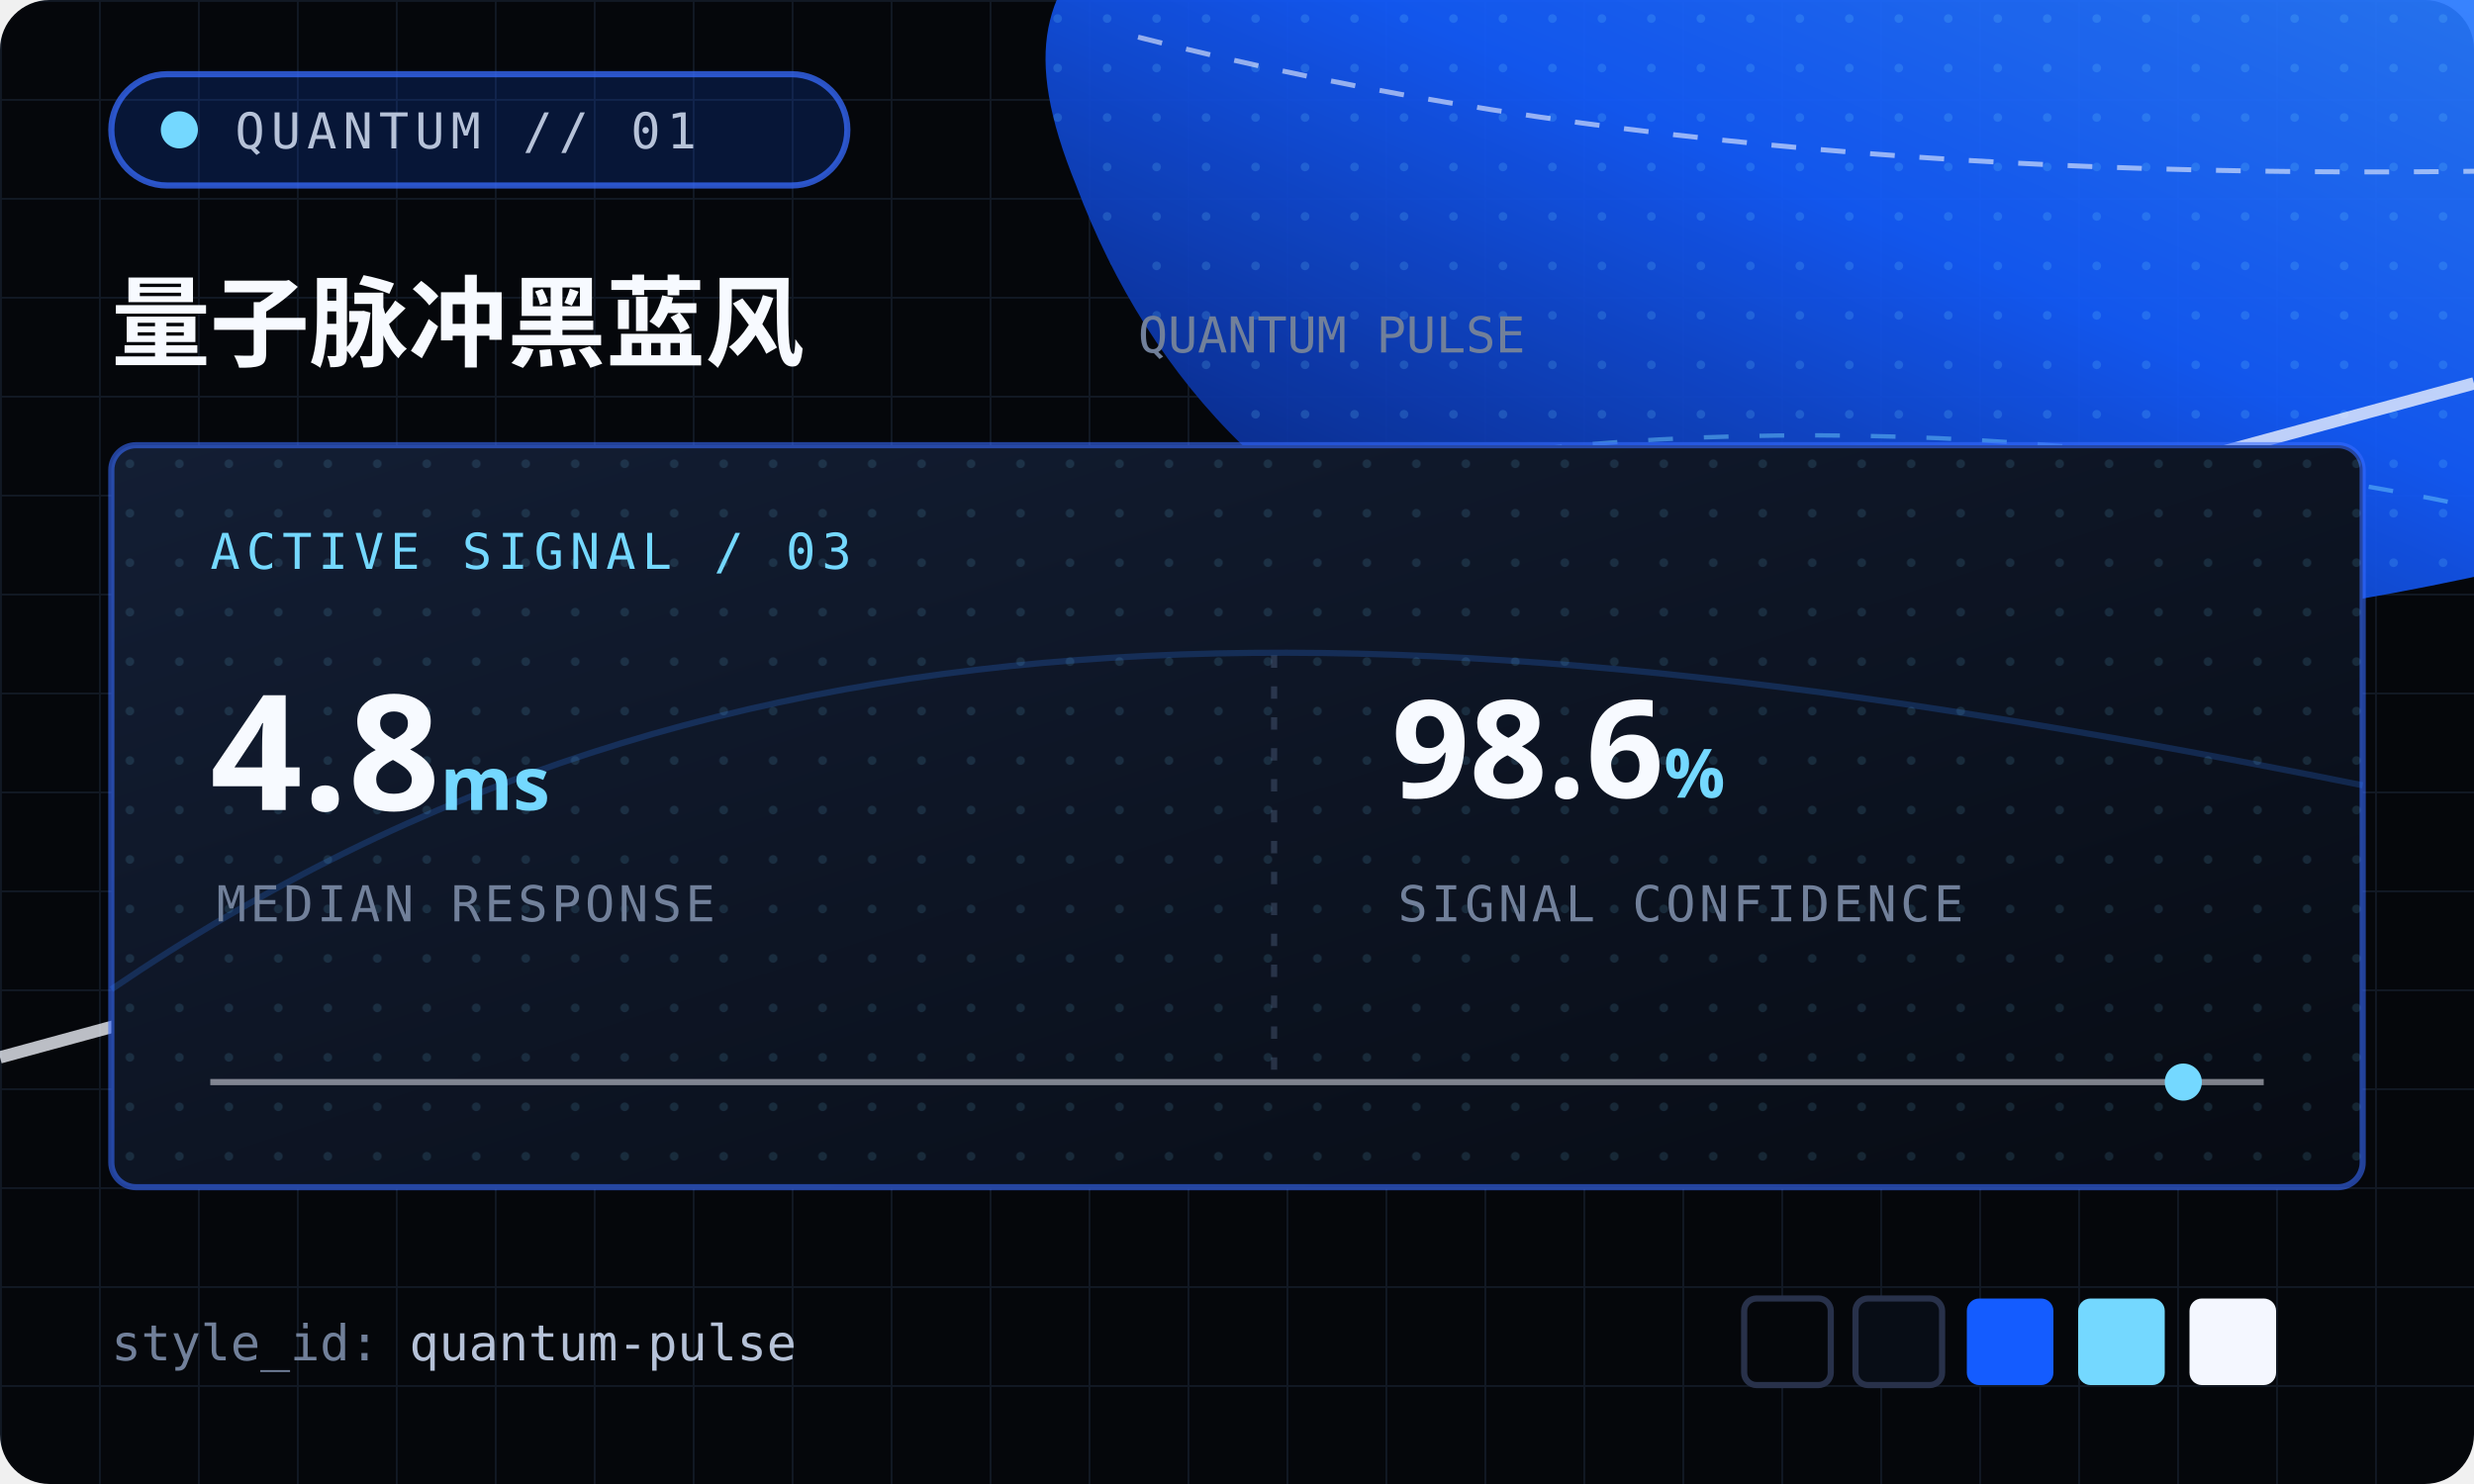
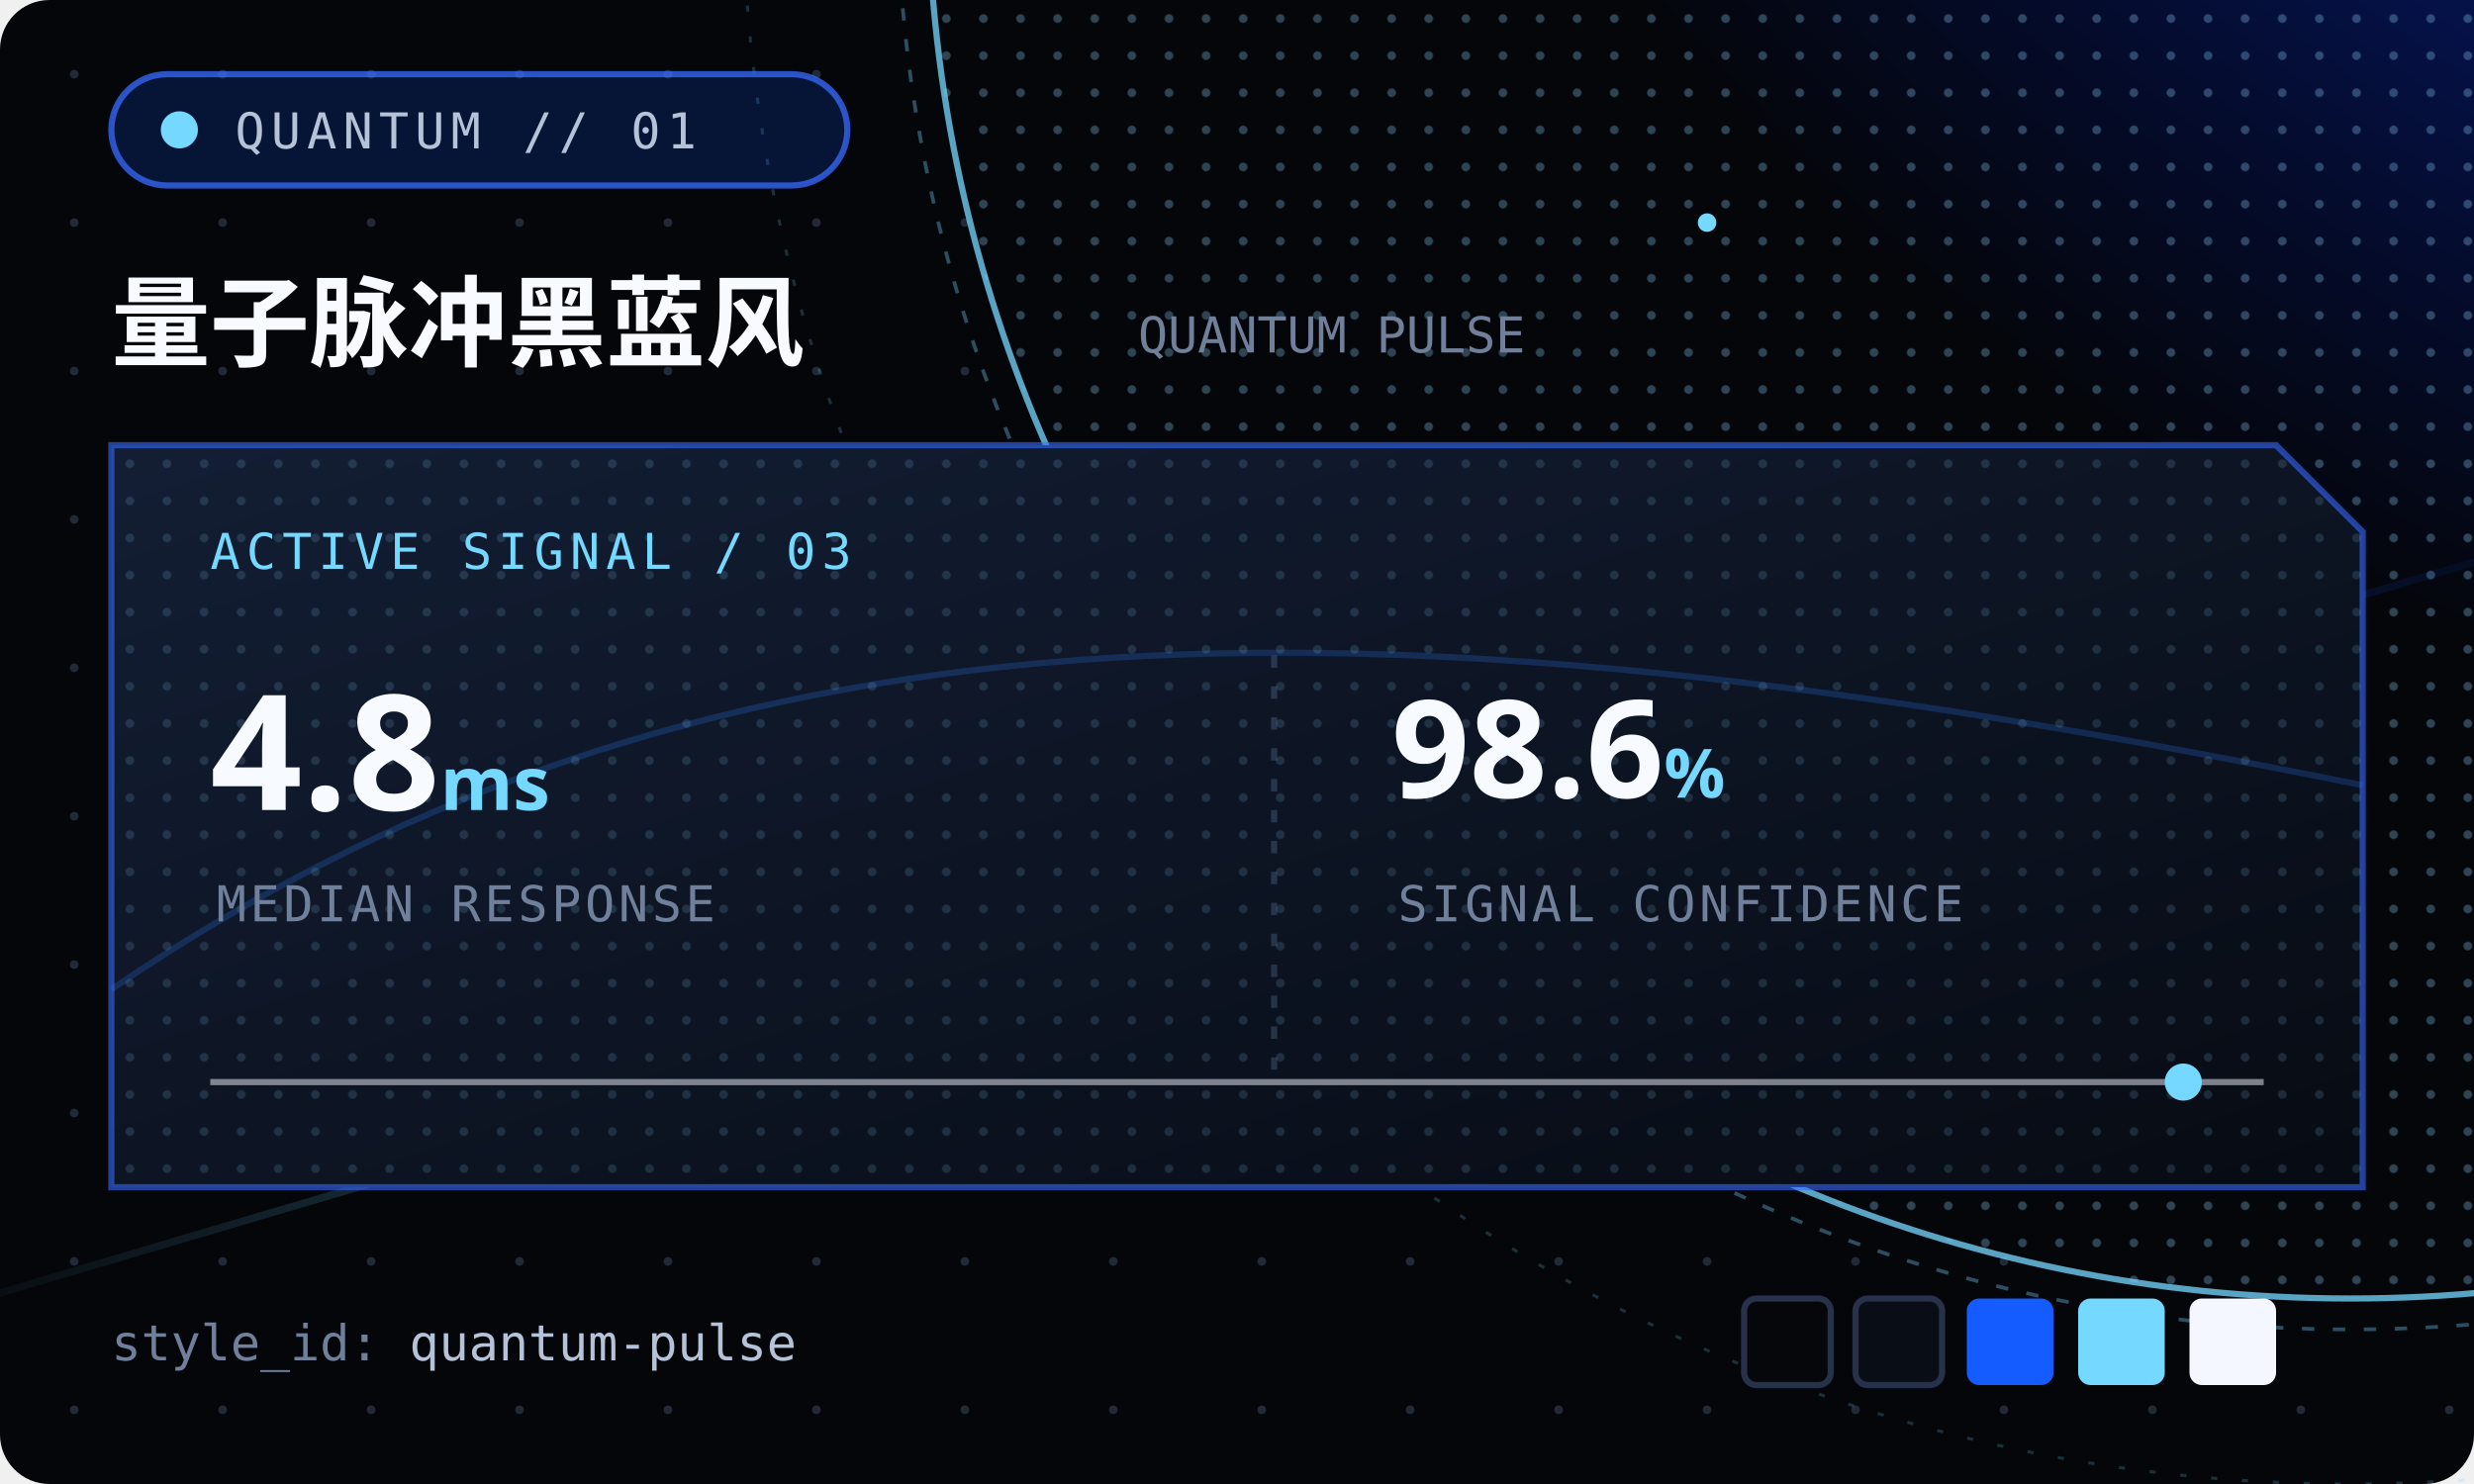
<svg xmlns="http://www.w3.org/2000/svg" viewBox="0 0 400 240" width="800" height="480">
  <defs>
-     <pattern id="grid" width="16" height="16" patternUnits="userSpaceOnUse">
-       <path d="M16 0H0V16" fill="none" stroke="#6689C4" stroke-opacity=".14" stroke-width=".6" />
+     <pattern id="grid" width="24" height="24" patternUnits="userSpaceOnUse">
+       <circle cx="12" cy="12" r=".7" fill="#8FA9D6" fill-opacity=".22" />
    </pattern>
-     <pattern id="dots" width="8" height="8" patternUnits="userSpaceOnUse">
-       <circle cx="3" cy="3" r=".7" fill="#74D8FF" fill-opacity=".25" />
+     <pattern id="dots" width="6" height="6" patternUnits="userSpaceOnUse">
+       <circle cx="3" cy="3" r=".7" fill="#90D5FF" fill-opacity=".3" />
    </pattern>
-     <linearGradient id="surface-gradient" x1="0" y1="1" x2="1" y2="0">
-       <stop offset="0" stop-color="#071A67" />
-       <stop offset=".55" stop-color="#145CFF" />
-       <stop offset="1" stop-color="#2F83FF" />
-     </linearGradient>
+     <radialGradient id="surface-gradient" cx="90%" cy="0%" r="85%">
+       <stop offset="0%" stop-color="#4FA1FF" />
+       <stop offset="25%" stop-color="#145CFF" />
+       <stop offset="55%" stop-color="#072288" />
+       <stop offset="85%" stop-color="#040C30" />
+       <stop offset="100%" stop-color="#04060A" />
+     </radialGradient>
    <linearGradient id="panel" x1="0" y1="0" x2="1" y2="1">
      <stop stop-color="#131E34" />
      <stop offset="1" stop-color="#070B13" />
    </linearGradient>
+     <linearGradient id="beam-grad" x1="0" y1="0" x2="1" y2="0">
+       <stop offset="0%" stop-color="#74D8FF" stop-opacity="0" />
+       <stop offset="20%" stop-color="#74D8FF" stop-opacity=".3" />
+       <stop offset="50%" stop-color="#FFFFFF" stop-opacity="1" />
+       <stop offset="70%" stop-color="#145CFF" stop-opacity=".7" />
+       <stop offset="100%" stop-color="#145CFF" stop-opacity="0" />
+     </linearGradient>
  </defs>
-   <rect width="400" height="240" fill="#05070B" rx="8" />
+   <rect width="400" height="240" fill="#04060A" rx="8" />
  <rect width="400" height="240" fill="url(#grid)" rx="8" />
-   <path d="M180 -12H430V86C364 104 300 109 245 96C210 88 186 62 174 30C165 8 169 -2 180 -12Z" fill="url(#surface-gradient)" opacity=".92" />
-   <path d="M180 -12H430V86C364 104 300 109 245 96C210 88 186 62 174 30C165 8 169 -2 180 -12Z" fill="url(#dots)" opacity=".7" />
-   <path d="M184 6C258 25 340 30 430 27" fill="none" stroke="#F4F7FF" stroke-opacity=".58" stroke-width=".8" stroke-dasharray="4 4" />
-   <path d="M20 186 C120 78 256 52 400 82" fill="none" stroke="#74D8FF" stroke-opacity=".45" stroke-width=".7" stroke-dasharray="4 5" />
-   <path d="M0 171 L400 62" stroke="#F4F7FF" stroke-opacity=".76" stroke-width="2" />
+   <circle cx="380" cy="-20" r="230" fill="url(#surface-gradient)" />
+   <circle cx="380" cy="-20" r="230" fill="url(#dots)" />
+   <circle cx="380" cy="-20" r="230" fill="none" stroke="#74D8FF" stroke-opacity=".75" stroke-width="1" />
+   <circle cx="380" cy="-20" r="235" fill="none" stroke="#74D8FF" stroke-opacity=".35" stroke-width=".6" stroke-dasharray="2 3" />
+   <circle cx="380" cy="-20" r="260" fill="none" stroke="#74D8FF" stroke-opacity=".2" stroke-width=".5" stroke-dasharray="1 4" />
+   <line x1="-20" y1="215" x2="420" y2="85" stroke="url(#beam-grad)" stroke-width="1.2" stroke-opacity=".6" />
+   <polygon points="170,160 195,151.8 200,150.2 205,148.6 230,140 205,151.8 200,150.2 195,148.6" fill="#FFFFFF" opacity=".85" />
+   <circle cx="60" cy="156" r="1.5" fill="#FFFFFF" />
+   <circle cx="276" cy="36" r="1.5" fill="#74D8FF" />
  <g transform="translate(18,12)">
    <rect x="0" y="0" width="119" height="18" rx="9" fill="#145CFF" fill-opacity=".18" stroke="#376BFF" stroke-opacity=".75" />
    <circle cx="11" cy="9" r="3" fill="#74D8FF" />
    <text x="20" y="12" fill="#B6C2D8" font-family="monospace" font-size="8" letter-spacing="1">QUANTUM // 01</text>
  </g>
  <g transform="translate(18,58)">
    <text x="0" y="0" fill="#F7FAFF" font-family="sans-serif" font-size="16" font-weight="700">量子脉冲黑蓝风</text>
    <text x="166" y="-1" fill="#71809A" font-family="monospace" font-size="8">QUANTUM PULSE</text>
  </g>
  <g transform="translate(18,72)">
-     <rect width="364" height="120" rx="4" fill="url(#panel)" stroke="#376BFF" stroke-opacity=".58" />
+     <polygon points="0,0 350,0 364,14 364,120 0,120" fill="url(#panel)" stroke="#376BFF" stroke-opacity=".58" />
    <path d="M0 88 C100 20 210 24 364 55" fill="none" stroke="#2F83FF" stroke-opacity=".22" />
-     <rect x="0" y="0" width="364" height="120" rx="4" fill="url(#dots)" opacity=".5" />
+     <polygon points="0,0 350,0 364,14 364,120 0,120" fill="url(#dots)" opacity=".5" />
    <text x="16" y="20" fill="#74D8FF" font-family="monospace" font-size="8" letter-spacing="1">ACTIVE SIGNAL / 03</text>
    <text x="16" y="59" fill="#F7FAFF" font-family="sans-serif" font-size="26" font-weight="800">4.8<tspan fill="#74D8FF" font-size="12">ms</tspan>
    </text>
    <text x="17" y="77" fill="#71809A" font-family="monospace" font-size="8" letter-spacing=".6">MEDIAN RESPONSE</text>
    <line x1="188" y1="34" x2="188" y2="101" stroke="#8FA9D6" stroke-opacity=".22" stroke-dasharray="2 3" />
    <text x="207" y="57" fill="#F7FAFF" font-family="sans-serif" font-size="22" font-weight="700">98.6<tspan fill="#74D8FF" font-size="11">%</tspan>
    </text>
    <text x="208" y="77" fill="#71809A" font-family="monospace" font-size="8" letter-spacing=".6">SIGNAL CONFIDENCE</text>
    <line x1="16" y1="103" x2="348" y2="103" stroke="#F4F7FF" stroke-opacity=".5" />
    <circle cx="335" cy="103" r="3" fill="#74D8FF" />
  </g>
  <g transform="translate(18,220)">
    <text x="0" y="0" fill="#71809A" font-family="monospace" font-size="8">style_id: <tspan fill="#B6C2D8">quantum-pulse</tspan>
    </text>
    <rect x="264" y="-10" width="14" height="14" fill="#05070B" stroke="#28314A" rx="2" />
    <rect x="282" y="-10" width="14" height="14" fill="#080D16" stroke="#28314A" rx="2" />
    <rect x="300" y="-10" width="14" height="14" fill="#145CFF" rx="2" />
    <rect x="318" y="-10" width="14" height="14" fill="#74D8FF" rx="2" />
    <rect x="336" y="-10" width="14" height="14" fill="#F4F7FF" rx="2" />
  </g>
</svg>
